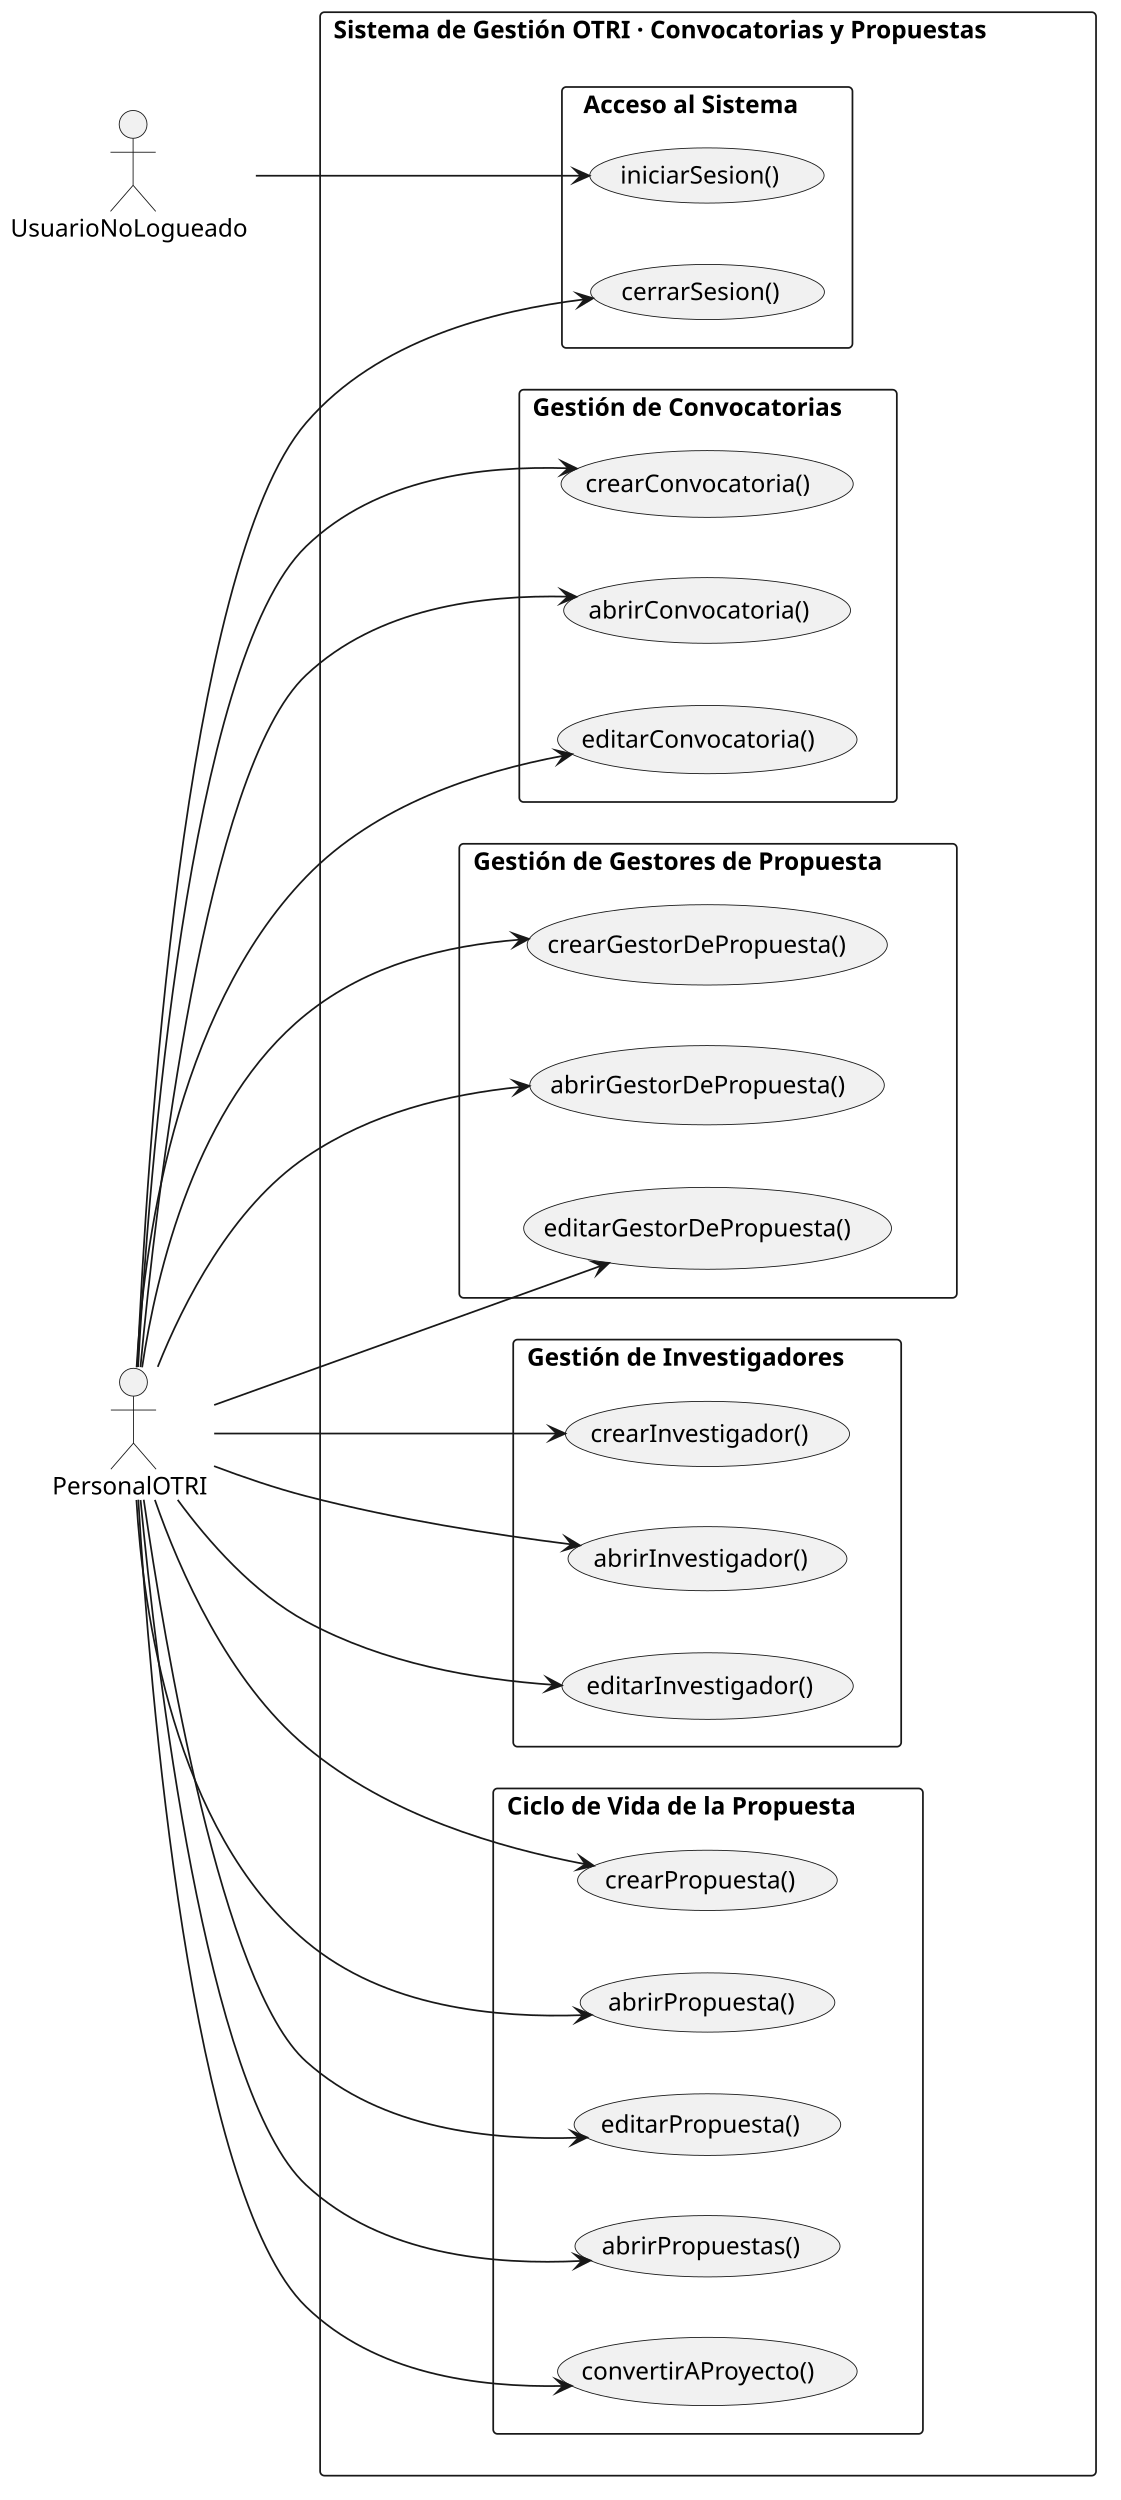
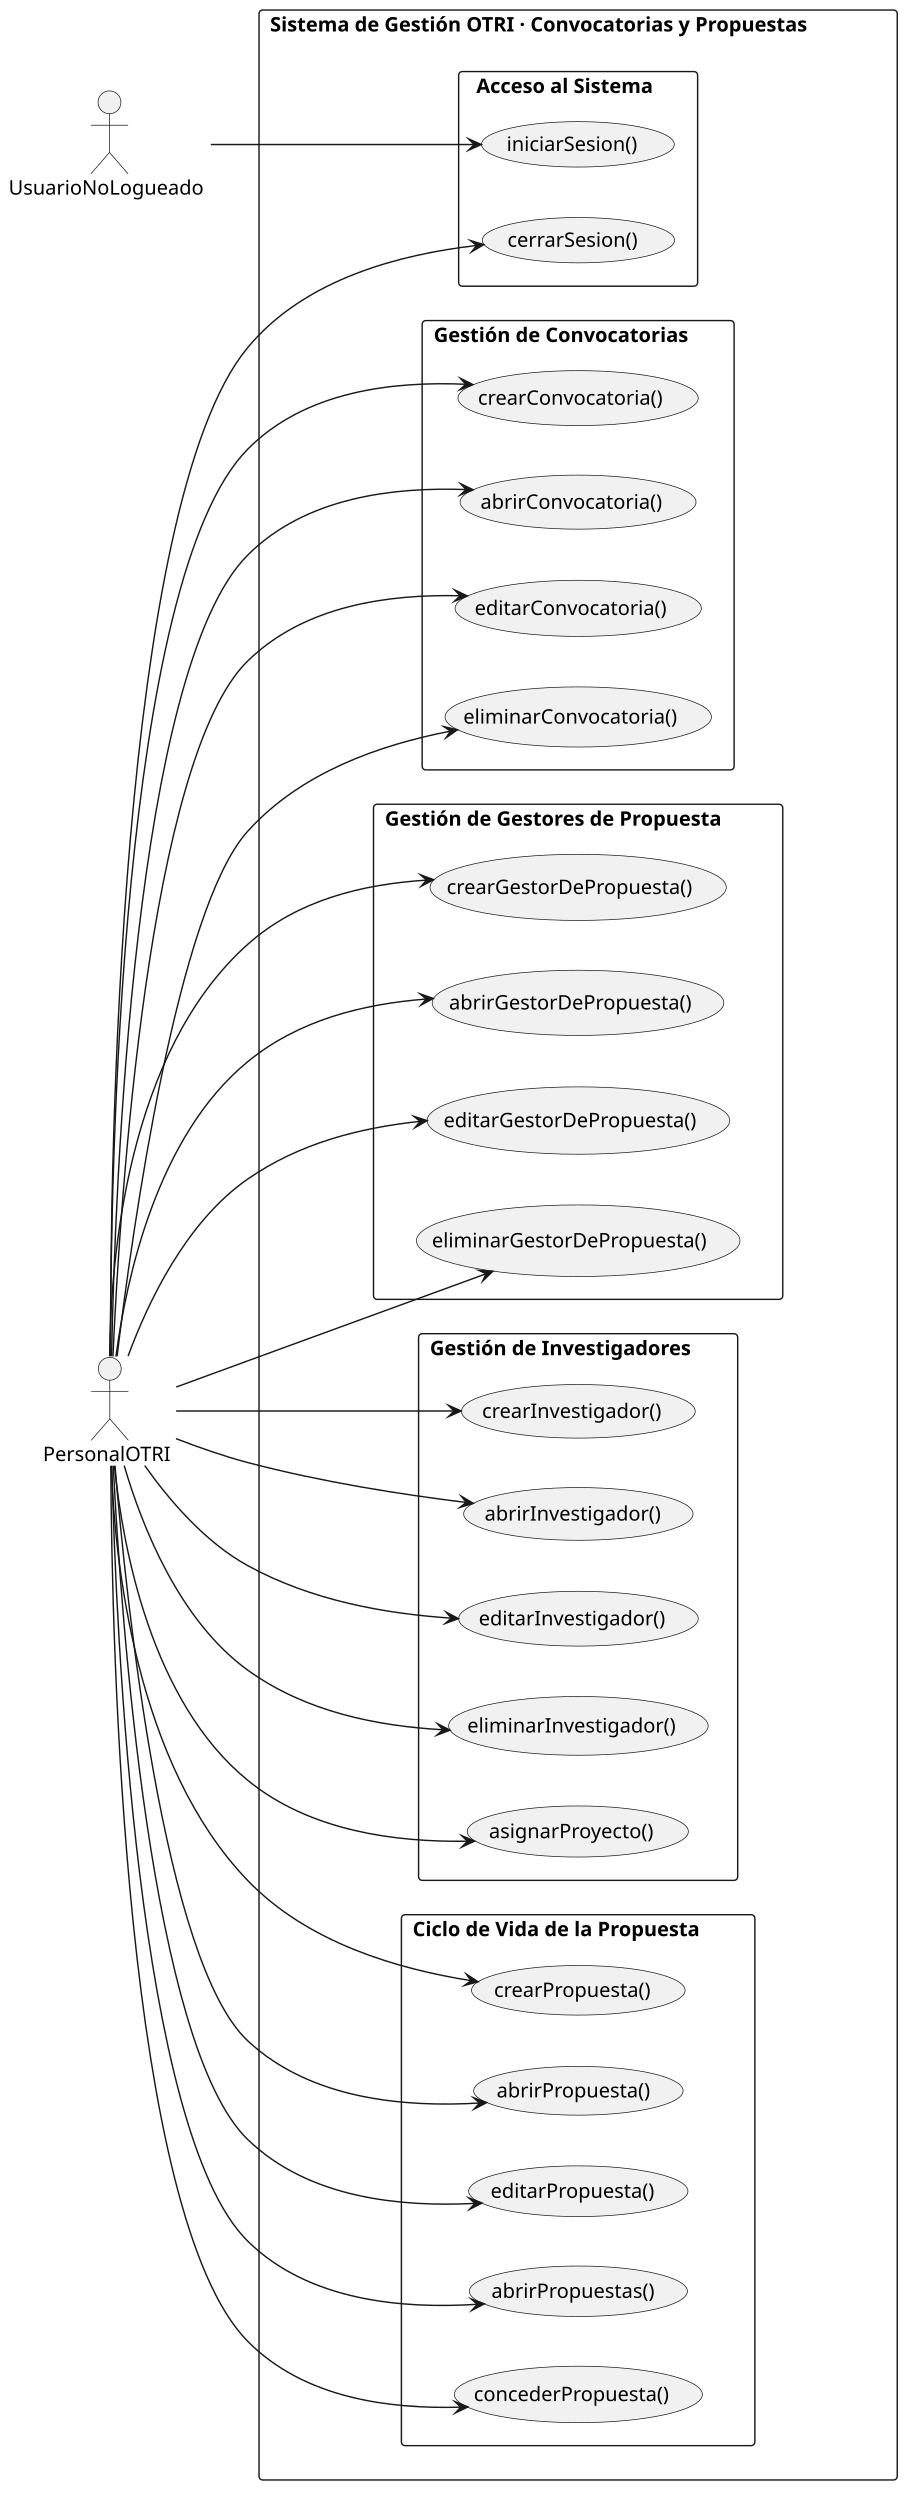
- <svg xmlns="http://www.w3.org/2000/svg" version="1.1" data-diagram-type="DESCRIPTION" style="width:644px;height:1437px;background:#FFFFFF;" width="644px" height="1437px" viewBox="0 0 644 1437" zoomAndPan="magnify" preserveAspectRatio="none" contentStyleType="text/css">
+ <svg xmlns="http://www.w3.org/2000/svg" version="1.1" data-diagram-type="DESCRIPTION" style="width:641px;height:1747px;background:#FFFFFF;" width="641px" height="1747px" viewBox="0 0 641 1747" zoomAndPan="magnify" preserveAspectRatio="none" contentStyleType="text/css">
  <defs />
  <g font-family="sans-serif" lengthAdjust="spacing">
    <g class="cluster" data-qualified-name="Sistema de Gesti.n OTRI . Convocatorias y Propuestas" id="ent0003" data-source-line="6">
-       <rect x="184" y="7" width="446" height="1416" fill="none" style="stroke:#181818;stroke-width:1;" rx="2.5" ry="2.5" />
-       <text x="191.716" y="21.995" fill="#000" font-size="14" textLength="430.568" font-weight="700">Sistema de Gestión OTRI · Convocatorias y Propuestas</text>
+       <rect x="181" y="7" width="446" height="1726" fill="none" style="stroke:#181818;stroke-width:1;" rx="2.5" ry="2.5" />
+       <text x="188.716" y="21.995" fill="#000" font-size="14" textLength="430.568" font-weight="700">Sistema de Gestión OTRI · Convocatorias y Propuestas</text>
    </g>
    <g class="cluster" data-qualified-name="Sistema de Gesti.n OTRI . Convocatorias y Propuestas.Acceso al Sistema" id="ent0004" data-source-line="7">
-       <rect x="323" y="50" width="167" height="150" fill="none" style="stroke:#181818;stroke-width:1;" rx="2.5" ry="2.5" />
-       <text x="335.345" y="64.995" fill="#000" font-size="14" textLength="142.311" font-weight="700">Acceso al Sistema</text>
+       <rect x="320.5" y="50" width="167" height="150" fill="none" style="stroke:#181818;stroke-width:1;" rx="2.5" ry="2.5" />
+       <text x="332.845" y="64.995" fill="#000" font-size="14" textLength="142.311" font-weight="700">Acceso al Sistema</text>
    </g>
    <g class="cluster" data-qualified-name="Sistema de Gesti.n OTRI . Convocatorias y Propuestas.Gesti.n de Convocatorias" id="ent0007" data-source-line="11">
-       <rect x="298.5" y="224" width="217" height="237" fill="none" style="stroke:#181818;stroke-width:1;" rx="2.5" ry="2.5" />
-       <text x="306.098" y="238.995" fill="#000" font-size="14" textLength="201.804" font-weight="700">Gestión de Convocatorias</text>
+       <rect x="295" y="224" width="218" height="314" fill="none" style="stroke:#181818;stroke-width:1;" rx="2.5" ry="2.5" />
+       <text x="303.098" y="238.995" fill="#000" font-size="14" textLength="201.804" font-weight="700">Gestión de Convocatorias</text>
    </g>
-     <g class="cluster" data-qualified-name="Sistema de Gesti.n OTRI . Convocatorias y Propuestas.Gesti.n de Gestores de Propuesta" id="ent0011" data-source-line="16">
-       <rect x="264" y="485" width="286" height="261" fill="none" style="stroke:#181818;stroke-width:1;" rx="2.5" ry="2.5" />
-       <text x="271.987" y="499.995" fill="#000" font-size="14" textLength="270.026" font-weight="700">Gestión de Gestores de Propuesta</text>
+     <g class="cluster" data-qualified-name="Sistema de Gesti.n OTRI . Convocatorias y Propuestas.Gesti.n de Gestores de Propuesta" id="ent0012" data-source-line="17">
+       <rect x="261" y="562" width="286" height="346" fill="none" style="stroke:#181818;stroke-width:1;" rx="2.5" ry="2.5" />
+       <text x="268.987" y="576.995" fill="#000" font-size="14" textLength="270.026" font-weight="700">Gestión de Gestores de Propuesta</text>
    </g>
-     <g class="cluster" data-qualified-name="Sistema de Gesti.n OTRI . Convocatorias y Propuestas.Gesti.n de Investigadores" id="ent0015" data-source-line="21">
-       <rect x="295" y="770" width="223" height="234" fill="none" style="stroke:#181818;stroke-width:1;" rx="2.5" ry="2.5" />
-       <text x="302.939" y="784.995" fill="#000" font-size="14" textLength="207.122" font-weight="700">Gestión de Investigadores</text>
+     <g class="cluster" data-qualified-name="Sistema de Gesti.n OTRI . Convocatorias y Propuestas.Gesti.n de Investigadores" id="ent0017" data-source-line="23">
+       <rect x="292.5" y="932" width="223" height="382" fill="none" style="stroke:#181818;stroke-width:1;" rx="2.5" ry="2.5" />
+       <text x="300.439" y="946.995" fill="#000" font-size="14" textLength="207.122" font-weight="700">Gestión de Investigadores</text>
    </g>
-     <g class="cluster" data-qualified-name="Sistema de Gesti.n OTRI . Convocatorias y Propuestas.Ciclo de Vida de la Propuesta" id="ent0019" data-source-line="26">
-       <rect x="283.5" y="1028" width="247" height="371" fill="none" style="stroke:#181818;stroke-width:1;" rx="2.5" ry="2.5" />
-       <text x="291.36" y="1042.995" fill="#000" font-size="14" textLength="231.28" font-weight="700">Ciclo de Vida de la Propuesta</text>
+     <g class="cluster" data-qualified-name="Sistema de Gesti.n OTRI . Convocatorias y Propuestas.Ciclo de Vida de la Propuesta" id="ent0023" data-source-line="30">
+       <rect x="280.5" y="1338" width="247" height="371" fill="none" style="stroke:#181818;stroke-width:1;" rx="2.5" ry="2.5" />
+       <text x="288.36" y="1352.995" fill="#000" font-size="14" textLength="231.28" font-weight="700">Ciclo de Vida de la Propuesta</text>
    </g>
    <g class="entity" data-qualified-name="Sistema de Gesti.n OTRI . Convocatorias y Propuestas.Acceso al Sistema.iniciarSesion" id="ent0005" data-source-line="8">
-       <ellipse cx="406.35" cy="100.87" rx="67.35" ry="15.87" fill="#F1F1F1" style="stroke:#181818;stroke-width:0.5;" />
-       <text x="356.54" y="105.519" fill="#000" font-size="14" textLength="99.62">iniciarSesion()</text>
+       <ellipse cx="403.85" cy="100.87" rx="67.35" ry="15.87" fill="#F1F1F1" style="stroke:#181818;stroke-width:0.5;" />
+       <text x="354.04" y="105.519" fill="#000" font-size="14" textLength="99.62">iniciarSesion()</text>
    </g>
    <g class="entity" data-qualified-name="Sistema de Gesti.n OTRI . Convocatorias y Propuestas.Acceso al Sistema.cerrarSesion" id="ent0006" data-source-line="9">
-       <ellipse cx="406.689" cy="167.838" rx="67.189" ry="15.838" fill="#F1F1F1" style="stroke:#181818;stroke-width:0.5;" />
-       <text x="357.088" y="172.486" fill="#000" font-size="14" textLength="99.203">cerrarSesion()</text>
+       <ellipse cx="404.189" cy="167.838" rx="67.189" ry="15.838" fill="#F1F1F1" style="stroke:#181818;stroke-width:0.5;" />
+       <text x="354.588" y="172.486" fill="#000" font-size="14" textLength="99.203">cerrarSesion()</text>
    </g>
    <g class="entity" data-qualified-name="Sistema de Gesti.n OTRI . Convocatorias y Propuestas.Gesti.n de Convocatorias.crearConvocatoria" id="ent0008" data-source-line="12">
-       <ellipse cx="406.47" cy="278.194" rx="83.97" ry="19.194" fill="#F1F1F1" style="stroke:#181818;stroke-width:0.5;" />
-       <text x="336.497" y="282.842" fill="#000" font-size="14" textLength="139.945">crearConvocatoria()</text>
+       <ellipse cx="403.97" cy="278.194" rx="83.97" ry="19.194" fill="#F1F1F1" style="stroke:#181818;stroke-width:0.5;" />
+       <text x="333.997" y="282.842" fill="#000" font-size="14" textLength="139.945">crearConvocatoria()</text>
    </g>
    <g class="entity" data-qualified-name="Sistema de Gesti.n OTRI . Convocatorias y Propuestas.Gesti.n de Convocatorias.abrirConvocatoria" id="ent0009" data-source-line="13">
-       <ellipse cx="406.448" cy="350.89" rx="82.448" ry="18.89" fill="#F1F1F1" style="stroke:#181818;stroke-width:0.5;" />
-       <text x="338.242" y="355.538" fill="#000" font-size="14" textLength="136.411">abrirConvocatoria()</text>
+       <ellipse cx="403.948" cy="350.89" rx="82.448" ry="18.89" fill="#F1F1F1" style="stroke:#181818;stroke-width:0.5;" />
+       <text x="335.742" y="355.538" fill="#000" font-size="14" textLength="136.411">abrirConvocatoria()</text>
    </g>
    <g class="entity" data-qualified-name="Sistema de Gesti.n OTRI . Convocatorias y Propuestas.Gesti.n de Convocatorias.editarConvocatoria" id="ent0010" data-source-line="14">
-       <ellipse cx="406.558" cy="425.112" rx="86.058" ry="19.612" fill="#F1F1F1" style="stroke:#181818;stroke-width:0.5;" />
-       <text x="334.179" y="429.76" fill="#000" font-size="14" textLength="144.758">editarConvocatoria()</text>
+       <ellipse cx="404.058" cy="425.112" rx="86.058" ry="19.612" fill="#F1F1F1" style="stroke:#181818;stroke-width:0.5;" />
+       <text x="331.679" y="429.76" fill="#000" font-size="14" textLength="144.758">editarConvocatoria()</text>
    </g>
-     <g class="entity" data-qualified-name="Sistema de Gesti.n OTRI . Convocatorias y Propuestas.Gesti.n de Gestores de Propuesta.crearGestorDePropuesta" id="ent0012" data-source-line="17">
-       <ellipse cx="406.519" cy="543.104" rx="103.519" ry="23.104" fill="#F1F1F1" style="stroke:#181818;stroke-width:0.5;" />
-       <text x="314.627" y="547.752" fill="#000" font-size="14" textLength="183.784">crearGestorDePropuesta()</text>
+     <g class="entity" data-qualified-name="Sistema de Gesti.n OTRI . Convocatorias y Propuestas.Gesti.n de Convocatorias.eliminarConvocatoria" id="ent0011" data-source-line="15">
+       <ellipse cx="404.077" cy="501.015" rx="93.077" ry="21.015" fill="#F1F1F1" style="stroke:#181818;stroke-width:0.5;" />
+       <text x="323.741" y="505.664" fill="#000" font-size="14" textLength="160.672">eliminarConvocatoria()</text>
    </g>
-     <g class="entity" data-qualified-name="Sistema de Gesti.n OTRI . Convocatorias y Propuestas.Gesti.n de Gestores de Propuesta.abrirGestorDePropuesta" id="ent0013" data-source-line="18">
-       <ellipse cx="406.406" cy="623.781" rx="101.906" ry="22.781" fill="#F1F1F1" style="stroke:#181818;stroke-width:0.5;" />
-       <text x="316.281" y="628.43" fill="#000" font-size="14" textLength="180.25">abrirGestorDePropuesta()</text>
+     <g class="entity" data-qualified-name="Sistema de Gesti.n OTRI . Convocatorias y Propuestas.Gesti.n de Gestores de Propuesta.crearGestorDePropuesta" id="ent0013" data-source-line="18">
+       <ellipse cx="404.019" cy="620.104" rx="103.519" ry="23.104" fill="#F1F1F1" style="stroke:#181818;stroke-width:0.5;" />
+       <text x="312.127" y="624.752" fill="#000" font-size="14" textLength="183.784">crearGestorDePropuesta()</text>
    </g>
-     <g class="entity" data-qualified-name="Sistema de Gesti.n OTRI . Convocatorias y Propuestas.Gesti.n de Gestores de Propuesta.editarGestorDePropuesta" id="ent0014" data-source-line="19">
-       <ellipse cx="406.723" cy="706.045" rx="105.723" ry="23.545" fill="#F1F1F1" style="stroke:#181818;stroke-width:0.5;" />
-       <text x="312.425" y="710.693" fill="#000" font-size="14" textLength="188.597">editarGestorDePropuesta()</text>
+     <g class="entity" data-qualified-name="Sistema de Gesti.n OTRI . Convocatorias y Propuestas.Gesti.n de Gestores de Propuesta.abrirGestorDePropuesta" id="ent0014" data-source-line="19">
+       <ellipse cx="403.906" cy="700.781" rx="101.906" ry="22.781" fill="#F1F1F1" style="stroke:#181818;stroke-width:0.5;" />
+       <text x="313.781" y="705.43" fill="#000" font-size="14" textLength="180.25">abrirGestorDePropuesta()</text>
    </g>
-     <g class="entity" data-qualified-name="Sistema de Gesti.n OTRI . Convocatorias y Propuestas.Gesti.n de Investigadores.crearInvestigador" id="ent0016" data-source-line="22">
-       <ellipse cx="406.66" cy="824.232" rx="81.66" ry="18.732" fill="#F1F1F1" style="stroke:#181818;stroke-width:0.5;" />
-       <text x="339.374" y="828.88" fill="#000" font-size="14" textLength="134.572">crearInvestigador()</text>
+     <g class="entity" data-qualified-name="Sistema de Gesti.n OTRI . Convocatorias y Propuestas.Gesti.n de Gestores de Propuesta.editarGestorDePropuesta" id="ent0015" data-source-line="20">
+       <ellipse cx="404.223" cy="783.045" rx="105.723" ry="23.545" fill="#F1F1F1" style="stroke:#181818;stroke-width:0.5;" />
+       <text x="309.925" y="787.693" fill="#000" font-size="14" textLength="188.597">editarGestorDePropuesta()</text>
    </g>
-     <g class="entity" data-qualified-name="Sistema de Gesti.n OTRI . Convocatorias y Propuestas.Gesti.n de Investigadores.abrirInvestigador" id="ent0017" data-source-line="23">
-       <ellipse cx="406.654" cy="895.931" rx="80.154" ry="18.431" fill="#F1F1F1" style="stroke:#181818;stroke-width:0.5;" />
-       <text x="341.135" y="900.579" fill="#000" font-size="14" textLength="131.038">abrirInvestigador()</text>
+     <g class="entity" data-qualified-name="Sistema de Gesti.n OTRI . Convocatorias y Propuestas.Gesti.n de Gestores de Propuesta.eliminarGestorDePropuesta" id="ent0016" data-source-line="21">
+       <ellipse cx="404.073" cy="867.015" rx="113.073" ry="25.015" fill="#F1F1F1" style="stroke:#181818;stroke-width:0.5;" />
+       <text x="301.818" y="871.663" fill="#000" font-size="14" textLength="204.511">eliminarGestorDePropuesta()</text>
    </g>
-     <g class="entity" data-qualified-name="Sistema de Gesti.n OTRI . Convocatorias y Propuestas.Gesti.n de Investigadores.editarInvestigador" id="ent0018" data-source-line="24">
-       <ellipse cx="406.728" cy="969.146" rx="83.728" ry="19.146" fill="#F1F1F1" style="stroke:#181818;stroke-width:0.5;" />
-       <text x="337.035" y="973.794" fill="#000" font-size="14" textLength="139.385">editarInvestigador()</text>
+     <g class="entity" data-qualified-name="Sistema de Gesti.n OTRI . Convocatorias y Propuestas.Gesti.n de Investigadores.crearInvestigador" id="ent0018" data-source-line="24">
+       <ellipse cx="404.16" cy="986.232" rx="81.66" ry="18.732" fill="#F1F1F1" style="stroke:#181818;stroke-width:0.5;" />
+       <text x="336.874" y="990.88" fill="#000" font-size="14" textLength="134.572">crearInvestigador()</text>
    </g>
-     <g class="entity" data-qualified-name="Sistema de Gesti.n OTRI . Convocatorias y Propuestas.Ciclo de Vida de la Propuesta.crearPropuesta" id="ent0020" data-source-line="27">
-       <ellipse cx="406.628" cy="1080.826" rx="74.628" ry="17.326" fill="#F1F1F1" style="stroke:#181818;stroke-width:0.5;" />
-       <text x="347.716" y="1085.474" fill="#000" font-size="14" textLength="117.824">crearPropuesta()</text>
+     <g class="entity" data-qualified-name="Sistema de Gesti.n OTRI . Convocatorias y Propuestas.Gesti.n de Investigadores.abrirInvestigador" id="ent0019" data-source-line="25">
+       <ellipse cx="404.154" cy="1057.931" rx="80.154" ry="18.431" fill="#F1F1F1" style="stroke:#181818;stroke-width:0.5;" />
+       <text x="338.635" y="1062.579" fill="#000" font-size="14" textLength="131.038">abrirInvestigador()</text>
    </g>
-     <g class="entity" data-qualified-name="Sistema de Gesti.n OTRI . Convocatorias y Propuestas.Ciclo de Vida de la Propuesta.abrirPropuesta" id="ent0021" data-source-line="28">
-       <ellipse cx="406.682" cy="1151.036" rx="73.182" ry="17.036" fill="#F1F1F1" style="stroke:#181818;stroke-width:0.5;" />
-       <text x="349.537" y="1155.685" fill="#000" font-size="14" textLength="114.29">abrirPropuesta()</text>
+     <g class="entity" data-qualified-name="Sistema de Gesti.n OTRI . Convocatorias y Propuestas.Gesti.n de Investigadores.editarInvestigador" id="ent0020" data-source-line="26">
+       <ellipse cx="404.228" cy="1131.146" rx="83.728" ry="19.146" fill="#F1F1F1" style="stroke:#181818;stroke-width:0.5;" />
+       <text x="334.535" y="1135.794" fill="#000" font-size="14" textLength="139.385">editarInvestigador()</text>
    </g>
-     <g class="entity" data-qualified-name="Sistema de Gesti.n OTRI . Convocatorias y Propuestas.Ciclo de Vida de la Propuesta.editarPropuesta" id="ent0022" data-source-line="29">
-       <ellipse cx="406.62" cy="1221.224" rx="76.62" ry="17.724" fill="#F1F1F1" style="stroke:#181818;stroke-width:0.5;" />
-       <text x="345.301" y="1225.872" fill="#000" font-size="14" textLength="122.637">editarPropuesta()</text>
+     <g class="entity" data-qualified-name="Sistema de Gesti.n OTRI . Convocatorias y Propuestas.Gesti.n de Investigadores.eliminarInvestigador" id="ent0021" data-source-line="27">
+       <ellipse cx="404.189" cy="1206.038" rx="90.689" ry="20.538" fill="#F1F1F1" style="stroke:#181818;stroke-width:0.5;" />
+       <text x="326.54" y="1210.686" fill="#000" font-size="14" textLength="155.299">eliminarInvestigador()</text>
    </g>
-     <g class="entity" data-qualified-name="Sistema de Gesti.n OTRI . Convocatorias y Propuestas.Ciclo de Vida de la Propuesta.abrirPropuestas" id="ent0023" data-source-line="30">
-       <ellipse cx="406.682" cy="1291.136" rx="76.182" ry="17.636" fill="#F1F1F1" style="stroke:#181818;stroke-width:0.5;" />
-       <text x="345.89" y="1295.785" fill="#000" font-size="14" textLength="121.584">abrirPropuestas()</text>
+     <g class="entity" data-qualified-name="Sistema de Gesti.n OTRI . Convocatorias y Propuestas.Gesti.n de Investigadores.asignarProyecto" id="ent0022" data-source-line="28">
+       <ellipse cx="403.77" cy="1279.854" rx="77.27" ry="17.854" fill="#F1F1F1" style="stroke:#181818;stroke-width:0.5;" />
+       <text x="341.672" y="1284.502" fill="#000" font-size="14" textLength="124.195">asignarProyecto()</text>
    </g>
-     <g class="entity" data-qualified-name="Sistema de Gesti.n OTRI . Convocatorias y Propuestas.Ciclo de Vida de la Propuesta.convertirAProyecto" id="ent0024" data-source-line="31">
-       <ellipse cx="406.594" cy="1363.119" rx="86.094" ry="19.619" fill="#F1F1F1" style="stroke:#181818;stroke-width:0.5;" />
-       <text x="334.174" y="1367.767" fill="#000" font-size="14" textLength="144.84">convertirAProyecto()</text>
+     <g class="entity" data-qualified-name="Sistema de Gesti.n OTRI . Convocatorias y Propuestas.Ciclo de Vida de la Propuesta.crearPropuesta" id="ent0024" data-source-line="31">
+       <ellipse cx="404.128" cy="1390.826" rx="74.628" ry="17.326" fill="#F1F1F1" style="stroke:#181818;stroke-width:0.5;" />
+       <text x="345.216" y="1395.474" fill="#000" font-size="14" textLength="117.824">crearPropuesta()</text>
+     </g>
+     <g class="entity" data-qualified-name="Sistema de Gesti.n OTRI . Convocatorias y Propuestas.Ciclo de Vida de la Propuesta.abrirPropuesta" id="ent0025" data-source-line="32">
+       <ellipse cx="404.182" cy="1461.036" rx="73.182" ry="17.036" fill="#F1F1F1" style="stroke:#181818;stroke-width:0.5;" />
+       <text x="347.037" y="1465.685" fill="#000" font-size="14" textLength="114.29">abrirPropuesta()</text>
+     </g>
+     <g class="entity" data-qualified-name="Sistema de Gesti.n OTRI . Convocatorias y Propuestas.Ciclo de Vida de la Propuesta.editarPropuesta" id="ent0026" data-source-line="33">
+       <ellipse cx="404.12" cy="1531.224" rx="76.62" ry="17.724" fill="#F1F1F1" style="stroke:#181818;stroke-width:0.5;" />
+       <text x="342.801" y="1535.872" fill="#000" font-size="14" textLength="122.637">editarPropuesta()</text>
+     </g>
+     <g class="entity" data-qualified-name="Sistema de Gesti.n OTRI . Convocatorias y Propuestas.Ciclo de Vida de la Propuesta.abrirPropuestas" id="ent0027" data-source-line="34">
+       <ellipse cx="404.182" cy="1601.136" rx="76.182" ry="17.636" fill="#F1F1F1" style="stroke:#181818;stroke-width:0.5;" />
+       <text x="343.39" y="1605.785" fill="#000" font-size="14" textLength="121.584">abrirPropuestas()</text>
+     </g>
+     <g class="entity" data-qualified-name="Sistema de Gesti.n OTRI . Convocatorias y Propuestas.Ciclo de Vida de la Propuesta.concederPropuesta" id="ent0028" data-source-line="35">
+       <ellipse cx="404.154" cy="1673.231" rx="86.654" ry="19.731" fill="#F1F1F1" style="stroke:#181818;stroke-width:0.5;" />
+       <text x="331.092" y="1677.879" fill="#000" font-size="14" textLength="146.125">concederPropuesta()</text>
    </g>
    <g class="entity" data-qualified-name="UsuarioNoLogueado" id="ent0001" data-source-line="4">
      <ellipse cx="76.506" cy="71.5" rx="8" ry="8" fill="#F1F1F1" style="stroke:#181818;stroke-width:0.5;" />
      <path d="M76.506,79.5 L76.506,106.5 M63.506,87.5 L89.506,87.5 M76.506,106.5 L63.506,121.5 M76.506,106.5 L89.506,121.5" style="stroke:#181818;stroke-width:0.5;" fill="none" />
      <text x="6" y="135.995" fill="#000" font-size="14" textLength="141.012">UsuarioNoLogueado</text>
    </g>
    <g class="entity" data-qualified-name="PersonalOTRI" id="ent0002" data-source-line="5">
-       <ellipse cx="76.72" cy="794.5" rx="8" ry="8" fill="#F1F1F1" style="stroke:#181818;stroke-width:0.5;" />
-       <path d="M76.72,802.5 L76.72,829.5 M63.72,810.5 L89.72,810.5 M76.72,829.5 L63.72,844.5 M76.72,829.5 L89.72,844.5" style="stroke:#181818;stroke-width:0.5;" fill="none" />
-       <text x="30" y="858.995" fill="#000" font-size="14" textLength="93.44">PersonalOTRI</text>
+       <ellipse cx="76.72" cy="956.5" rx="8" ry="8" fill="#F1F1F1" style="stroke:#181818;stroke-width:0.5;" />
+       <path d="M76.72,964.5 L76.72,991.5 M63.72,972.5 L89.72,972.5 M76.72,991.5 L63.72,1006.5 M76.72,991.5 L89.72,1006.5" style="stroke:#181818;stroke-width:0.5;" fill="none" />
+       <text x="30" y="1020.995" fill="#000" font-size="14" textLength="93.44">PersonalOTRI</text>
    </g>
-     <g class="link" data-entity-1="ent0001" data-entity-2="ent0005" id="lnk25" data-source-line="34" data-link-type="dependency">
-       <path d="M147.06,101 C203.66,101 278.03,101 333.84,101" style="stroke:#181818;stroke-width:1;" fill="none" id="UsuarioNoLogueado-to-iniciarSesion" />
-       <polygon points="338.84,101,329.84,97,333.84,101,329.84,105,338.84,101" fill="#181818" style="stroke:#181818;stroke-width:1;stroke-linejoin:miter;stroke-miterlimit:10;" />
+     <g class="link" data-entity-1="ent0001" data-entity-2="ent0005" id="lnk29" data-source-line="38" data-link-type="dependency">
+       <path d="M147.33,101 C203.28,101 276.25,101 331.35,101" style="stroke:#181818;stroke-width:1;" fill="none" id="UsuarioNoLogueado-to-iniciarSesion" />
+       <polygon points="336.35,101,327.35,97,331.35,101,327.35,105,336.35,101" fill="#181818" style="stroke:#181818;stroke-width:1;stroke-linejoin:miter;stroke-miterlimit:10;" />
    </g>
-     <g class="link" data-entity-1="ent0002" data-entity-2="ent0006" id="lnk26" data-source-line="35" data-link-type="dependency">
-       <path d="M78.95,785.69 C84.11,669.68 105.19,325.14 176,243 C216.98,195.46 283.587,178.478 335.937,172.068" style="stroke:#181818;stroke-width:1;" fill="none" id="PersonalOTRI-to-cerrarSesion" />
-       <polygon points="340.9,171.46,331.481,168.583,335.937,172.068,332.453,176.524,340.9,171.46" fill="#181818" style="stroke:#181818;stroke-width:1;stroke-linejoin:miter;stroke-miterlimit:10;" />
+     <g class="link" data-entity-1="ent0002" data-entity-2="ent0006" id="lnk30" data-source-line="39" data-link-type="dependency">
+       <path d="M77.21,947.56 C76.94,811.03 82.89,351.8 173,243 C213.18,194.48 280.273,177.644 333.063,171.544" style="stroke:#181818;stroke-width:1;" fill="none" id="PersonalOTRI-to-cerrarSesion" />
+       <polygon points="338.03,170.97,328.63,168.03,333.063,171.544,329.549,175.977,338.03,170.97" fill="#181818" style="stroke:#181818;stroke-width:1;stroke-linejoin:miter;stroke-miterlimit:10;" />
    </g>
-     <g class="link" data-entity-1="ent0002" data-entity-2="ent0008" id="lnk27" data-source-line="36" data-link-type="dependency">
-       <path d="M79.36,785.74 C85.4,678.67 108.12,379.53 176,314 C216.55,274.85 276.222,267.562 326.592,269.152" style="stroke:#181818;stroke-width:1;" fill="none" id="PersonalOTRI-to-crearConvocatoria" />
-       <polygon points="331.59,269.31,322.721,265.028,326.592,269.152,322.468,273.024,331.59,269.31" fill="#181818" style="stroke:#181818;stroke-width:1;stroke-linejoin:miter;stroke-miterlimit:10;" />
+     <g class="link" data-entity-1="ent0002" data-entity-2="ent0008" id="lnk31" data-source-line="40" data-link-type="dependency">
+       <path d="M77.22,947.65 C77.12,818.8 83.85,404.41 173,314 C213.22,273.2 274.425,266.337 325.495,268.517" style="stroke:#181818;stroke-width:1;" fill="none" id="PersonalOTRI-to-crearConvocatoria" />
+       <polygon points="330.49,268.73,321.669,264.35,325.495,268.517,321.328,272.343,330.49,268.73" fill="#181818" style="stroke:#181818;stroke-width:1;stroke-linejoin:miter;stroke-miterlimit:10;" />
    </g>
-     <g class="link" data-entity-1="ent0002" data-entity-2="ent0009" id="lnk28" data-source-line="37" data-link-type="dependency">
-       <path d="M80.74,785.82 C89.67,689.89 117.96,442.53 176,388 C216.96,349.52 276.261,341.839 326.401,342.949" style="stroke:#181818;stroke-width:1;" fill="none" id="PersonalOTRI-to-abrirConvocatoria" />
-       <polygon points="331.4,343.06,322.491,338.862,326.401,342.949,322.314,346.86,331.4,343.06" fill="#181818" style="stroke:#181818;stroke-width:1;stroke-linejoin:miter;stroke-miterlimit:10;" />
+     <g class="link" data-entity-1="ent0002" data-entity-2="ent0009" id="lnk32" data-source-line="41" data-link-type="dependency">
+       <path d="M77.98,947.76 C80.31,828.59 93.87,467.22 173,388 C213.51,347.44 274.683,340.27 325.673,342.11" style="stroke:#181818;stroke-width:1;" fill="none" id="PersonalOTRI-to-abrirConvocatoria" />
+       <polygon points="330.67,342.29,321.82,337.968,325.673,342.11,321.532,345.963,330.67,342.29" fill="#181818" style="stroke:#181818;stroke-width:1;stroke-linejoin:miter;stroke-miterlimit:10;" />
    </g>
-     <g class="link" data-entity-1="ent0002" data-entity-2="ent0010" id="lnk29" data-source-line="38" data-link-type="dependency">
-       <path d="M78.51,785.94 C82.32,719.75 99.6,582.95 176,504 C216.14,462.51 274.136,443.722 323.946,434.372" style="stroke:#181818;stroke-width:1;" fill="none" id="PersonalOTRI-to-editarConvocatoria" />
-       <polygon points="328.86,433.45,319.277,431.179,323.946,434.372,320.752,439.042,328.86,433.45" fill="#181818" style="stroke:#181818;stroke-width:1;stroke-linejoin:miter;stroke-miterlimit:10;" />
+     <g class="link" data-entity-1="ent0002" data-entity-2="ent0010" id="lnk33" data-source-line="42" data-link-type="dependency">
+       <path d="M78.92,947.9 C83.81,839.02 103.63,529.94 173,462 C212.8,423.02 271.361,415.154 321.591,416.324" style="stroke:#181818;stroke-width:1;" fill="none" id="PersonalOTRI-to-editarConvocatoria" />
+       <polygon points="326.59,416.44,317.686,412.232,321.591,416.324,317.499,420.229,326.59,416.44" fill="#181818" style="stroke:#181818;stroke-width:1;stroke-linejoin:miter;stroke-miterlimit:10;" />
    </g>
-     <g class="link" data-entity-1="ent0002" data-entity-2="ent0012" id="lnk30" data-source-line="39" data-link-type="dependency">
-       <path d="M81.7,785.93 C89.8,731.89 112.79,633.87 176,583 C211.6,554.35 255.506,543.592 299.016,540.082" style="stroke:#181818;stroke-width:1;" fill="none" id="PersonalOTRI-to-crearGestorDePropuesta" />
-       <polygon points="304,539.68,294.708,536.417,299.016,540.082,295.351,544.391,304,539.68" fill="#181818" style="stroke:#181818;stroke-width:1;stroke-linejoin:miter;stroke-miterlimit:10;" />
+     <g class="link" data-entity-1="ent0002" data-entity-2="ent0011" id="lnk34" data-source-line="43" data-link-type="dependency">
+       <path d="M81.81,947.78 C92.69,857.66 123.95,635.39 173,581 C210.37,539.56 265.452,520.537 314.782,510.917" style="stroke:#181818;stroke-width:1;" fill="none" id="PersonalOTRI-to-eliminarConvocatoria" />
+       <polygon points="319.69,509.96,310.091,507.757,314.782,510.917,311.622,515.609,319.69,509.96" fill="#181818" style="stroke:#181818;stroke-width:1;stroke-linejoin:miter;stroke-miterlimit:10;" />
    </g>
-     <g class="link" data-entity-1="ent0002" data-entity-2="ent0013" id="lnk31" data-source-line="40" data-link-type="dependency">
-       <path d="M90.67,785.66 C105.46,748.66 133.15,694.09 176,665 C213.34,639.65 256.716,629.112 299.396,624.722" style="stroke:#181818;stroke-width:1;" fill="none" id="PersonalOTRI-to-abrirGestorDePropuesta" />
-       <polygon points="304.37,624.21,295.008,621.152,299.396,624.722,295.827,629.11,304.37,624.21" fill="#181818" style="stroke:#181818;stroke-width:1;stroke-linejoin:miter;stroke-miterlimit:10;" />
+     <g class="link" data-entity-1="ent0002" data-entity-2="ent0013" id="lnk35" data-source-line="44" data-link-type="dependency">
+       <path d="M76.6,947.87 C77.21,879.2 89.1,734.94 173,660 C207.99,628.75 253.37,617.899 298.06,615.039" style="stroke:#181818;stroke-width:1;" fill="none" id="PersonalOTRI-to-crearGestorDePropuesta" />
+       <polygon points="303.05,614.72,293.813,611.303,298.06,615.039,294.324,619.287,303.05,614.72" fill="#181818" style="stroke:#181818;stroke-width:1;stroke-linejoin:miter;stroke-miterlimit:10;" />
    </g>
-     <g class="link" data-entity-1="ent0002" data-entity-2="ent0014" id="lnk32" data-source-line="41" data-link-type="dependency">
-       <path d="M123.11,807.59 C182.52,786.22 281.605,750.573 345.445,727.603" style="stroke:#181818;stroke-width:1;" fill="none" id="PersonalOTRI-to-editarGestorDePropuesta" />
-       <polygon points="350.15,725.91,340.327,725.193,345.445,727.603,343.036,732.721,350.15,725.91" fill="#181818" style="stroke:#181818;stroke-width:1;stroke-linejoin:miter;stroke-miterlimit:10;" />
+     <g class="link" data-entity-1="ent0002" data-entity-2="ent0014" id="lnk36" data-source-line="45" data-link-type="dependency">
+       <path d="M81.02,947.99 C88.2,893.47 109.7,793.94 173,742 C208.9,712.54 253.716,701.626 297.796,698.126" style="stroke:#181818;stroke-width:1;" fill="none" id="PersonalOTRI-to-abrirGestorDePropuesta" />
+       <polygon points="302.78,697.73,293.492,694.455,297.796,698.126,294.125,702.43,302.78,697.73" fill="#181818" style="stroke:#181818;stroke-width:1;stroke-linejoin:miter;stroke-miterlimit:10;" />
    </g>
-     <g class="link" data-entity-1="ent0002" data-entity-2="ent0016" id="lnk33" data-source-line="42" data-link-type="dependency">
-       <path d="M123.11,824 C175.21,824 256.45,824 319.95,824" style="stroke:#181818;stroke-width:1;" fill="none" id="PersonalOTRI-to-crearInvestigador" />
-       <polygon points="324.95,824,315.95,820,319.95,824,315.95,828,324.95,824" fill="#181818" style="stroke:#181818;stroke-width:1;stroke-linejoin:miter;stroke-miterlimit:10;" />
+     <g class="link" data-entity-1="ent0002" data-entity-2="ent0015" id="lnk37" data-source-line="46" data-link-type="dependency">
+       <path d="M89.49,947.67 C103.36,909.99 129.97,853.9 173,824 C209.31,798.77 251.418,788.122 293.528,783.612" style="stroke:#181818;stroke-width:1;" fill="none" id="PersonalOTRI-to-editarGestorDePropuesta" />
+       <polygon points="298.5,783.08,289.125,780.061,293.528,783.612,289.977,788.016,298.5,783.08" fill="#181818" style="stroke:#181818;stroke-width:1;stroke-linejoin:miter;stroke-miterlimit:10;" />
    </g>
-     <g class="link" data-entity-1="ent0002" data-entity-2="ent0017" id="lnk34" data-source-line="43" data-link-type="dependency">
-       <path d="M123.02,842.74 C139.49,848.95 158.37,855.44 176,860 C227.93,873.43 282.889,881.996 328.479,887.726" style="stroke:#181818;stroke-width:1;" fill="none" id="PersonalOTRI-to-abrirInvestigador" />
-       <polygon points="333.44,888.35,325.009,883.259,328.479,887.726,324.011,891.196,333.44,888.35" fill="#181818" style="stroke:#181818;stroke-width:1;stroke-linejoin:miter;stroke-miterlimit:10;" />
+     <g class="link" data-entity-1="ent0002" data-entity-2="ent0016" id="lnk38" data-source-line="47" data-link-type="dependency">
+       <path d="M123.16,969.25 C138.94,963.47 156.75,956.95 173,951 C231.29,929.68 293.203,907.064 339.683,890.104" style="stroke:#181818;stroke-width:1;" fill="none" id="PersonalOTRI-to-eliminarGestorDePropuesta" />
+       <polygon points="344.38,888.39,334.554,887.717,339.683,890.104,337.296,895.233,344.38,888.39" fill="#181818" style="stroke:#181818;stroke-width:1;stroke-linejoin:miter;stroke-miterlimit:10;" />
    </g>
-     <g class="link" data-entity-1="ent0002" data-entity-2="ent0018" id="lnk35" data-source-line="44" data-link-type="dependency">
-       <path d="M102.13,862.12 C119.74,886.13 145.64,915.59 176,932 C220.82,956.23 272.262,965.207 317.952,968.437" style="stroke:#181818;stroke-width:1;" fill="none" id="PersonalOTRI-to-editarInvestigador" />
-       <polygon points="322.94,968.79,314.244,964.165,317.952,968.437,313.68,972.145,322.94,968.79" fill="#181818" style="stroke:#181818;stroke-width:1;stroke-linejoin:miter;stroke-miterlimit:10;" />
+     <g class="link" data-entity-1="ent0002" data-entity-2="ent0018" id="lnk39" data-source-line="48" data-link-type="dependency">
+       <path d="M123.1,986 C174.63,986 254.48,986 317.28,986" style="stroke:#181818;stroke-width:1;" fill="none" id="PersonalOTRI-to-crearInvestigador" />
+       <polygon points="322.28,986,313.28,982,317.28,986,313.28,990,322.28,986" fill="#181818" style="stroke:#181818;stroke-width:1;stroke-linejoin:miter;stroke-miterlimit:10;" />
    </g>
-     <g class="link" data-entity-1="ent0002" data-entity-2="ent0021" id="lnk36" data-source-line="45" data-link-type="dependency">
-       <path d="M78.41,862.18 C82.14,925.52 99.38,1051.67 176,1116 C221.14,1153.9 284.613,1160.098 335.023,1158.298" style="stroke:#181818;stroke-width:1;" fill="none" id="PersonalOTRI-to-abrirPropuesta" />
-       <polygon points="340.02,1158.12,330.883,1154.444,335.023,1158.298,331.168,1162.439,340.02,1158.12" fill="#181818" style="stroke:#181818;stroke-width:1;stroke-linejoin:miter;stroke-miterlimit:10;" />
+     <g class="link" data-entity-1="ent0002" data-entity-2="ent0019" id="lnk40" data-source-line="49" data-link-type="dependency">
+       <path d="M123.02,1005.34 C138.65,1011.39 156.38,1017.62 173,1022 C224.98,1035.71 280.068,1044.275 325.768,1049.935" style="stroke:#181818;stroke-width:1;" fill="none" id="PersonalOTRI-to-abrirInvestigador" />
+       <polygon points="330.73,1050.55,322.29,1045.474,325.768,1049.935,321.307,1053.413,330.73,1050.55" fill="#181818" style="stroke:#181818;stroke-width:1;stroke-linejoin:miter;stroke-miterlimit:10;" />
    </g>
-     <g class="link" data-entity-1="ent0002" data-entity-2="ent0022" id="lnk37" data-source-line="46" data-link-type="dependency">
-       <path d="M82.63,862.05 C94.7,945.71 127.59,1141.68 176,1185 C219.43,1223.86 281.953,1230.492 332.533,1228.752" style="stroke:#181818;stroke-width:1;" fill="none" id="PersonalOTRI-to-editarPropuesta" />
-       <polygon points="337.53,1228.58,328.398,1224.892,332.533,1228.752,328.673,1232.887,337.53,1228.58" fill="#181818" style="stroke:#181818;stroke-width:1;stroke-linejoin:miter;stroke-miterlimit:10;" />
+     <g class="link" data-entity-1="ent0002" data-entity-2="ent0020" id="lnk41" data-source-line="50" data-link-type="dependency">
+       <path d="M101.12,1024.13 C118.09,1048.13 143.18,1077.59 173,1094 C217.82,1118.67 269.522,1127.651 315.402,1130.771" style="stroke:#181818;stroke-width:1;" fill="none" id="PersonalOTRI-to-editarInvestigador" />
+       <polygon points="320.39,1131.11,311.682,1126.509,315.402,1130.771,311.139,1134.49,320.39,1131.11" fill="#181818" style="stroke:#181818;stroke-width:1;stroke-linejoin:miter;stroke-miterlimit:10;" />
    </g>
-     <g class="link" data-entity-1="ent0002" data-entity-2="ent0020" id="lnk38" data-source-line="47" data-link-type="dependency">
-       <path d="M89.03,862.13 C103.21,902.79 131.06,966.39 176,1004 C223.21,1043.52 286.638,1062.087 336.458,1071.547" style="stroke:#181818;stroke-width:1;" fill="none" id="PersonalOTRI-to-crearPropuesta" />
-       <polygon points="341.37,1072.48,333.274,1066.871,336.458,1071.547,331.782,1074.731,341.37,1072.48" fill="#181818" style="stroke:#181818;stroke-width:1;stroke-linejoin:miter;stroke-miterlimit:10;" />
+     <g class="link" data-entity-1="ent0002" data-entity-2="ent0021" id="lnk42" data-source-line="51" data-link-type="dependency">
+       <path d="M86.79,1024.18 C99.1,1066.18 125.08,1132.31 173,1167 C213.52,1196.33 263.478,1206.158 309.508,1208.758" style="stroke:#181818;stroke-width:1;" fill="none" id="PersonalOTRI-to-eliminarInvestigador" />
+       <polygon points="314.5,1209.04,305.74,1204.539,309.508,1208.758,305.289,1212.526,314.5,1209.04" fill="#181818" style="stroke:#181818;stroke-width:1;stroke-linejoin:miter;stroke-miterlimit:10;" />
    </g>
-     <g class="link" data-entity-1="ent0002" data-entity-2="ent0023" id="lnk39" data-source-line="48" data-link-type="dependency">
-       <path d="M80.79,862.21 C89.83,957.59 118.25,1202.31 176,1256 C219.32,1296.27 283.396,1302.119 334.456,1299.569" style="stroke:#181818;stroke-width:1;" fill="none" id="PersonalOTRI-to-abrirPropuestas" />
-       <polygon points="339.45,1299.32,330.262,1295.774,334.456,1299.569,330.661,1303.764,339.45,1299.32" fill="#181818" style="stroke:#181818;stroke-width:1;stroke-linejoin:miter;stroke-miterlimit:10;" />
+     <g class="link" data-entity-1="ent0002" data-entity-2="ent0022" id="lnk43" data-source-line="52" data-link-type="dependency">
+       <path d="M79.96,1024.41 C85.84,1081.77 105.72,1188.95 173,1244 C216.95,1279.96 276.94,1287.36 326.63,1286.66" style="stroke:#181818;stroke-width:1;" fill="none" id="PersonalOTRI-to-asignarProyecto" />
+       <polygon points="331.63,1286.59,322.575,1282.717,326.63,1286.66,322.687,1290.716,331.63,1286.59" fill="#181818" style="stroke:#181818;stroke-width:1;stroke-linejoin:miter;stroke-miterlimit:10;" />
    </g>
-     <g class="link" data-entity-1="ent0002" data-entity-2="ent0024" id="lnk40" data-source-line="49" data-link-type="dependency">
-       <path d="M79.49,862.03 C85.85,967.72 109.27,1261.49 176,1326 C215.75,1364.43 273.691,1372.416 323.601,1371.456" style="stroke:#181818;stroke-width:1;" fill="none" id="PersonalOTRI-to-convertirAProyecto" />
-       <polygon points="328.6,1371.36,319.525,1367.534,323.601,1371.456,319.679,1375.532,328.6,1371.36" fill="#181818" style="stroke:#181818;stroke-width:1;stroke-linejoin:miter;stroke-miterlimit:10;" />
+     <g class="link" data-entity-1="ent0002" data-entity-2="ent0025" id="lnk44" data-source-line="53" data-link-type="dependency">
+       <path d="M80.35,1024.19 C88.36,1120.78 114.45,1371.02 173,1426 C217.16,1467.48 283.549,1472.656 335.079,1469.596" style="stroke:#181818;stroke-width:1;" fill="none" id="PersonalOTRI-to-abrirPropuesta" />
+       <polygon points="340.07,1469.3,330.849,1465.841,335.079,1469.596,331.323,1473.826,340.07,1469.3" fill="#181818" style="stroke:#181818;stroke-width:1;stroke-linejoin:miter;stroke-miterlimit:10;" />
+     </g>
+     <g class="link" data-entity-1="ent0002" data-entity-2="ent0026" id="lnk45" data-source-line="54" data-link-type="dependency">
+       <path d="M79.14,1024.17 C84.54,1131.01 105.49,1429.5 173,1495 C215.71,1536.44 280.387,1542.377 331.877,1539.727" style="stroke:#181818;stroke-width:1;" fill="none" id="PersonalOTRI-to-editarPropuesta" />
+       <polygon points="336.87,1539.47,327.676,1535.938,331.877,1539.727,328.087,1543.927,336.87,1539.47" fill="#181818" style="stroke:#181818;stroke-width:1;stroke-linejoin:miter;stroke-miterlimit:10;" />
+     </g>
+     <g class="link" data-entity-1="ent0002" data-entity-2="ent0024" id="lnk46" data-source-line="55" data-link-type="dependency">
+       <path d="M77.71,1024.23 C80.17,1091.8 95.02,1232.86 173,1314 C215.16,1357.87 278.072,1375.965 329.172,1384.085" style="stroke:#181818;stroke-width:1;" fill="none" id="PersonalOTRI-to-crearPropuesta" />
+       <polygon points="334.11,1384.87,325.849,1379.507,329.172,1384.085,324.594,1387.408,334.11,1384.87" fill="#181818" style="stroke:#181818;stroke-width:1;stroke-linejoin:miter;stroke-miterlimit:10;" />
+     </g>
+     <g class="link" data-entity-1="ent0002" data-entity-2="ent0027" id="lnk47" data-source-line="56" data-link-type="dependency">
+       <path d="M78.16,1024.36 C81.02,1141.29 95.95,1489.89 173,1566 C215.81,1608.29 281.71,1613.526 333.49,1610.246" style="stroke:#181818;stroke-width:1;" fill="none" id="PersonalOTRI-to-abrirPropuestas" />
+       <polygon points="338.48,1609.93,329.245,1606.507,333.49,1610.246,329.751,1614.491,338.48,1609.93" fill="#181818" style="stroke:#181818;stroke-width:1;stroke-linejoin:miter;stroke-miterlimit:10;" />
+     </g>
+     <g class="link" data-entity-1="ent0002" data-entity-2="ent0028" id="lnk48" data-source-line="57" data-link-type="dependency">
+       <path d="M77.44,1024.4 C78.08,1150.5 86.99,1548.81 173,1636 C212.34,1675.88 271.432,1683.585 321.982,1682.115" style="stroke:#181818;stroke-width:1;" fill="none" id="PersonalOTRI-to-concederPropuesta" />
+       <polygon points="326.98,1681.97,317.868,1678.233,321.982,1682.115,318.1,1686.23,326.98,1681.97" fill="#181818" style="stroke:#181818;stroke-width:1;stroke-linejoin:miter;stroke-miterlimit:10;" />
    </g>
  </g>
</svg>
